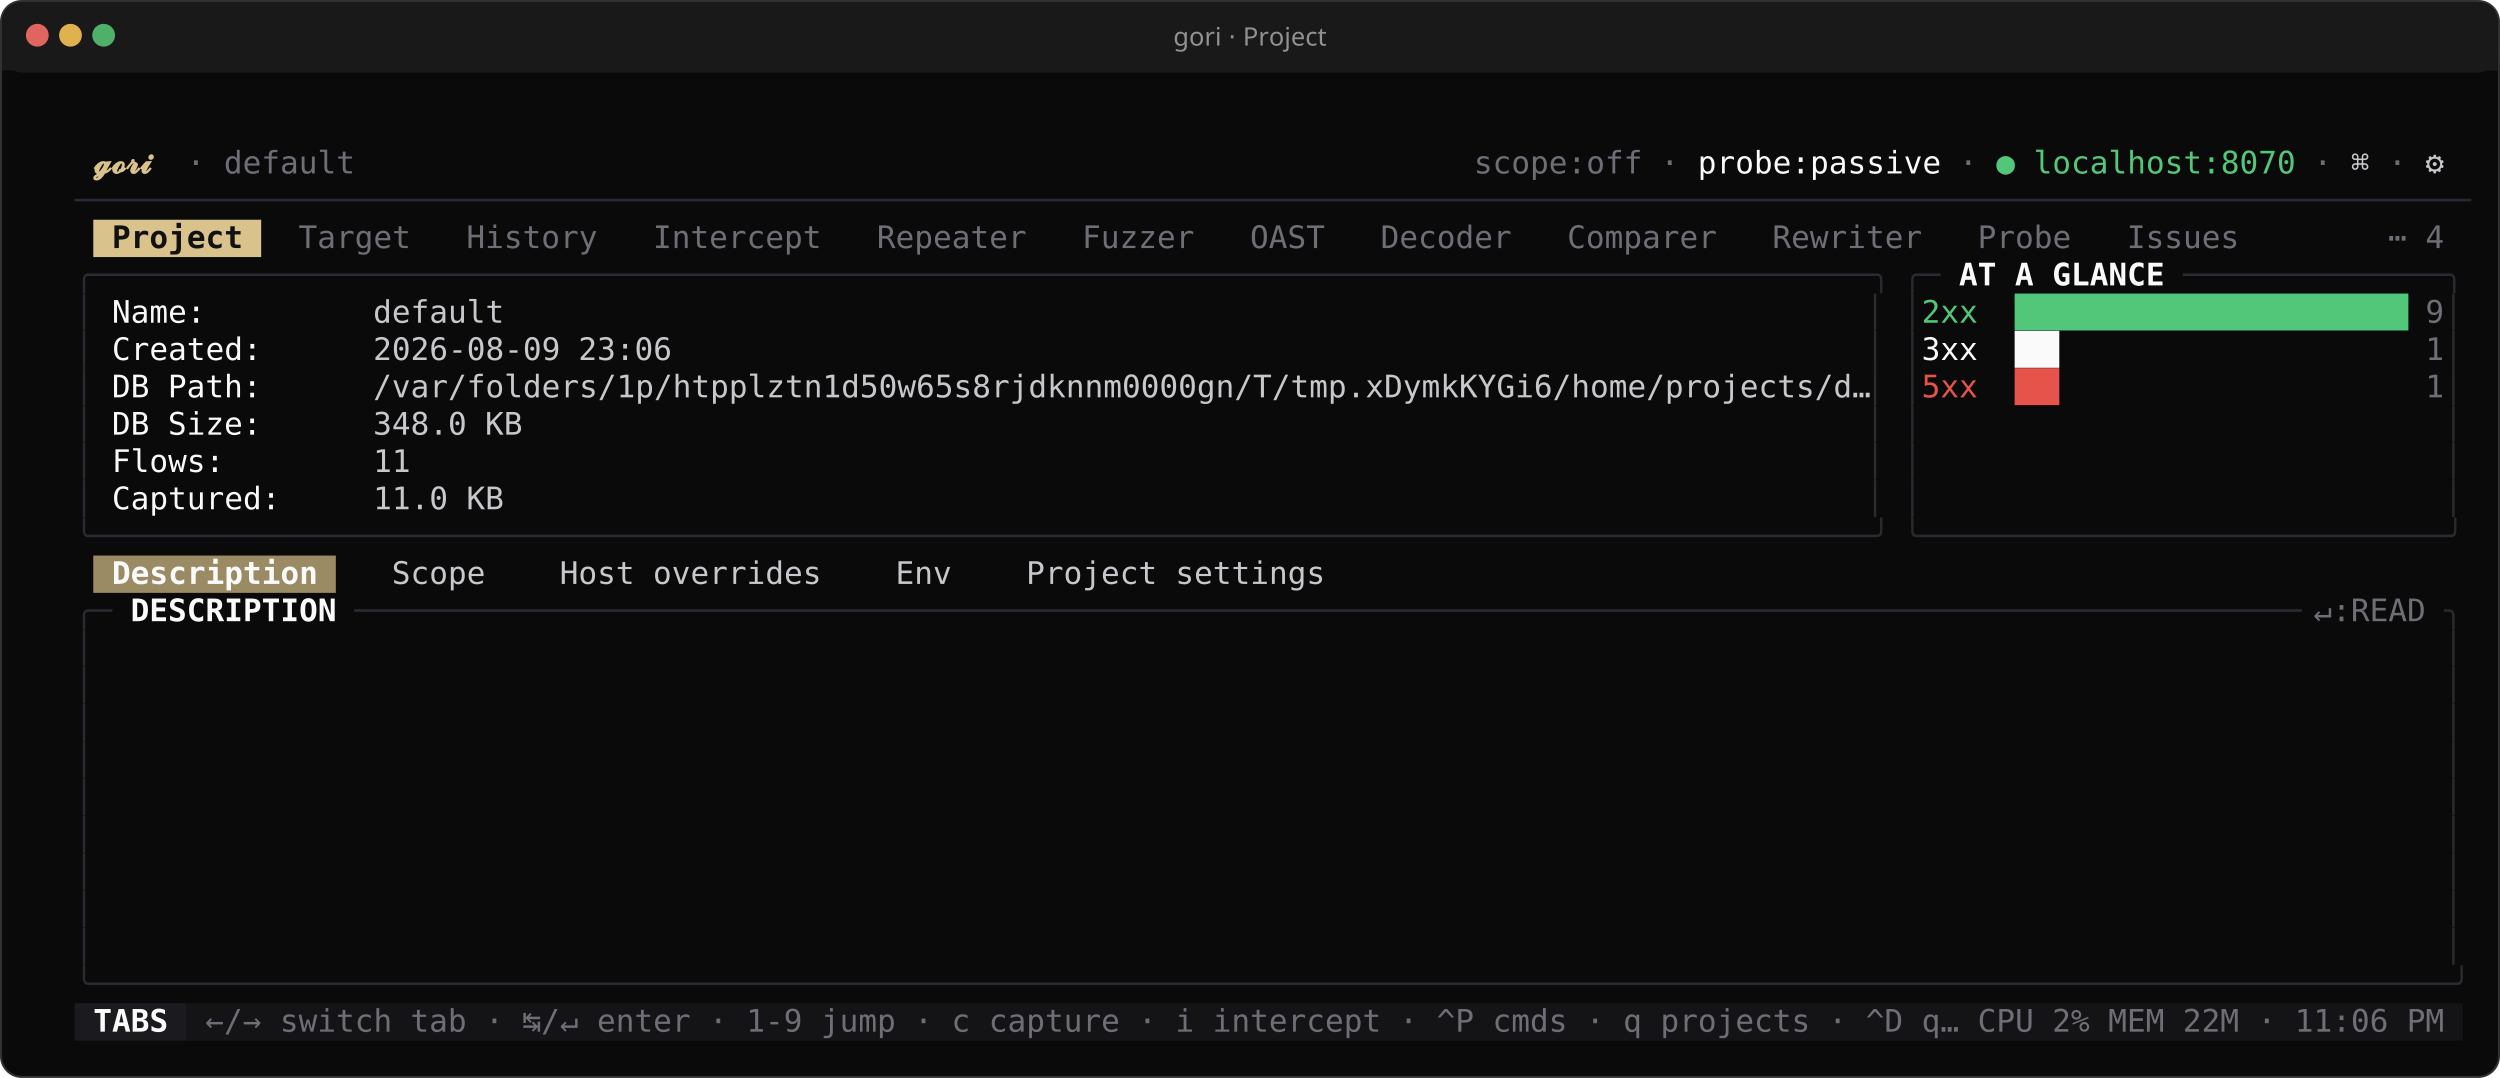
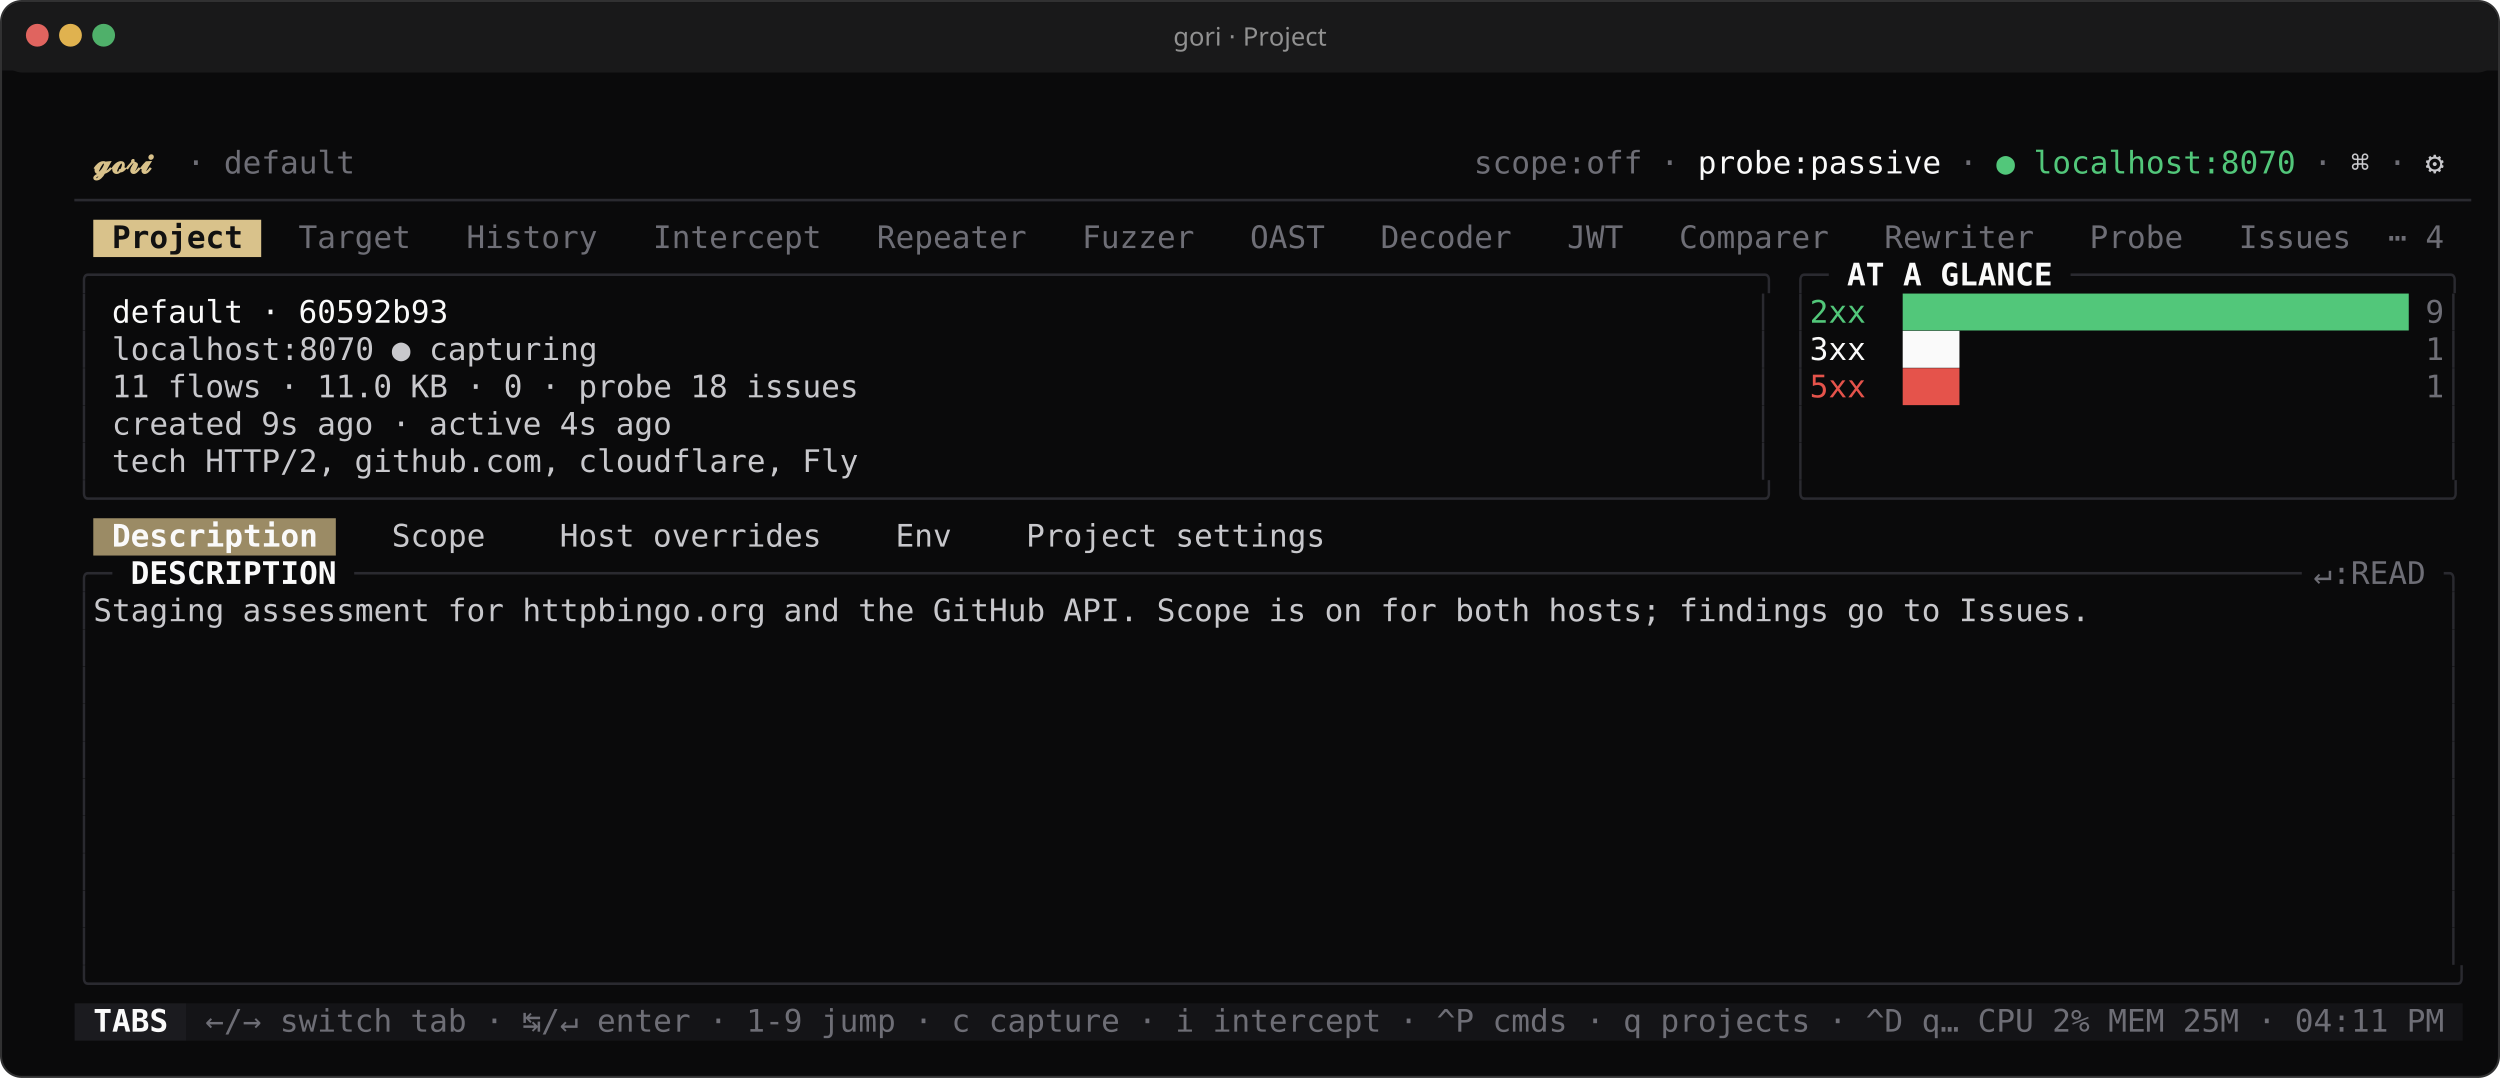
<svg xmlns="http://www.w3.org/2000/svg" width="1206" height="520" viewBox="0 0 1206.0 520.0" font-family="ui-monospace,'SF Mono','JetBrains Mono',Menlo,Consolas,monospace" font-size="15.0px" role="img" aria-label="gori · Project">
  <rect x="0.5" y="0.5" width="1205.0" height="519.0" rx="10" ry="10" fill="#0a0a0b" stroke="#313132" stroke-width="1" />
  <rect x="1" y="1" width="1204.0" height="34.0" rx="10" ry="10" fill="#19191a" />
  <rect x="1" y="24.0" width="1204.0" height="10" fill="#19191a" />
  <circle cx="18.0" cy="17.0" r="5.5" fill="#e0645f" />
  <circle cx="34.0" cy="17.0" r="5.5" fill="#e0b24f" />
  <circle cx="50.0" cy="17.0" r="5.5" fill="#4fb06a" />
  <text x="603.0" y="22.0" text-anchor="middle" fill="#919191" font-family="'Apple Symbols','Segoe UI Symbol','Cambria Math','STIX Two Math','Noto Sans Math','DejaVu Sans',ui-monospace,'SF Mono','JetBrains Mono',Menlo,Consolas,monospace" font-size="12.3px">gori · Project</text>
  <rect x="45.00" y="106.00" width="81.00" height="18.00" fill="#d9c28b" />
-   <rect x="45.00" y="268.00" width="117.00" height="18.00" fill="#9b8b65" />
+   <rect x="45.00" y="250.00" width="117.00" height="18.00" fill="#9b8b65" />
  <rect x="36.00" y="484.00" width="54.00" height="18.00" fill="#1b1b1f" />
  <rect x="90.00" y="484.00" width="1098.00" height="18.00" fill="#141417" />
  <text x="45.00" y="83.68" textLength="36.00" lengthAdjust="spacingAndGlyphs" fill="#d9c28b" font-weight="700" xml:space="preserve">𝓰𝓸𝓻𝓲</text>
  <text x="90.00" y="83.68" textLength="9.00" lengthAdjust="spacingAndGlyphs" fill="#6e6e76" xml:space="preserve">·</text>
  <text x="108.00" y="83.68" textLength="63.00" lengthAdjust="spacingAndGlyphs" fill="#6e6e76" xml:space="preserve">default</text>
  <text x="711.00" y="83.68" textLength="81.00" lengthAdjust="spacingAndGlyphs" fill="#6e6e76" xml:space="preserve">scope:off</text>
  <text x="801.00" y="83.68" textLength="9.00" lengthAdjust="spacingAndGlyphs" fill="#6e6e76" xml:space="preserve">·</text>
  <text x="819.00" y="83.68" textLength="117.00" lengthAdjust="spacingAndGlyphs" fill="#fafafa" xml:space="preserve">probe:passive</text>
  <text x="945.00" y="83.68" textLength="9.00" lengthAdjust="spacingAndGlyphs" fill="#6e6e76" xml:space="preserve">·</text>
  <text x="963.00" y="83.68" textLength="9.00" lengthAdjust="spacingAndGlyphs" fill="#52c77a" xml:space="preserve">●</text>
  <text x="981.00" y="83.68" textLength="126.00" lengthAdjust="spacingAndGlyphs" fill="#52c77a" xml:space="preserve">localhost:8070</text>
  <text x="1116.00" y="83.68" textLength="9.00" lengthAdjust="spacingAndGlyphs" fill="#6e6e76" xml:space="preserve">·</text>
  <text x="1134.00" y="83.68" textLength="9.00" lengthAdjust="spacingAndGlyphs" fill="#c8c8cc" xml:space="preserve">⌘</text>
  <text x="1152.00" y="83.68" textLength="9.00" lengthAdjust="spacingAndGlyphs" fill="#6e6e76" xml:space="preserve">·</text>
  <text x="1170.00" y="83.68" textLength="9.00" lengthAdjust="spacingAndGlyphs" fill="#c8c8cc" xml:space="preserve">⚙</text>
  <text x="36.00" y="101.68" textLength="1152.00" lengthAdjust="spacingAndGlyphs" fill="#2a2a30" xml:space="preserve">────────────────────────────────────────────────────────────────────────────────────────────────────────────────────────────────</text>
  <text x="54.00" y="119.68" textLength="63.00" lengthAdjust="spacingAndGlyphs" fill="#111111" font-weight="700" xml:space="preserve">Project</text>
  <text x="144.00" y="119.68" textLength="54.00" lengthAdjust="spacingAndGlyphs" fill="#6e6e76" xml:space="preserve">Target</text>
  <text x="225.00" y="119.68" textLength="63.00" lengthAdjust="spacingAndGlyphs" fill="#6e6e76" xml:space="preserve">History</text>
  <text x="315.00" y="119.68" textLength="81.00" lengthAdjust="spacingAndGlyphs" fill="#6e6e76" xml:space="preserve">Intercept</text>
  <text x="423.00" y="119.68" textLength="72.00" lengthAdjust="spacingAndGlyphs" fill="#6e6e76" xml:space="preserve">Repeater</text>
  <text x="522.00" y="119.68" textLength="54.00" lengthAdjust="spacingAndGlyphs" fill="#6e6e76" xml:space="preserve">Fuzzer</text>
  <text x="603.00" y="119.68" textLength="36.00" lengthAdjust="spacingAndGlyphs" fill="#6e6e76" xml:space="preserve">OAST</text>
  <text x="666.00" y="119.68" textLength="63.00" lengthAdjust="spacingAndGlyphs" fill="#6e6e76" xml:space="preserve">Decoder</text>
-   <text x="756.00" y="119.68" textLength="72.00" lengthAdjust="spacingAndGlyphs" fill="#6e6e76" xml:space="preserve">Comparer</text>
-   <text x="855.00" y="119.68" textLength="72.00" lengthAdjust="spacingAndGlyphs" fill="#6e6e76" xml:space="preserve">Rewriter</text>
-   <text x="954.00" y="119.68" textLength="45.00" lengthAdjust="spacingAndGlyphs" fill="#6e6e76" xml:space="preserve">Probe</text>
-   <text x="1026.00" y="119.68" textLength="54.00" lengthAdjust="spacingAndGlyphs" fill="#6e6e76" xml:space="preserve">Issues</text>
+   <text x="756.00" y="119.68" textLength="27.00" lengthAdjust="spacingAndGlyphs" fill="#6e6e76" xml:space="preserve">JWT</text>
+   <text x="810.00" y="119.68" textLength="72.00" lengthAdjust="spacingAndGlyphs" fill="#6e6e76" xml:space="preserve">Comparer</text>
+   <text x="909.00" y="119.68" textLength="72.00" lengthAdjust="spacingAndGlyphs" fill="#6e6e76" xml:space="preserve">Rewriter</text>
+   <text x="1008.00" y="119.68" textLength="45.00" lengthAdjust="spacingAndGlyphs" fill="#6e6e76" xml:space="preserve">Probe</text>
+   <text x="1080.00" y="119.68" textLength="54.00" lengthAdjust="spacingAndGlyphs" fill="#6e6e76" xml:space="preserve">Issues</text>
  <text x="1152.00" y="119.68" textLength="9.00" lengthAdjust="spacingAndGlyphs" fill="#6e6e76" xml:space="preserve">⋯</text>
  <text x="1170.00" y="119.68" textLength="9.00" lengthAdjust="spacingAndGlyphs" fill="#6e6e76" xml:space="preserve">4</text>
-   <text x="36.00" y="137.68" textLength="873.00" lengthAdjust="spacingAndGlyphs" fill="#2a2a30" xml:space="preserve">╭───────────────────────────────────────────────────────────────────────────────────────────────╮</text>
-   <text x="918.00" y="137.68" textLength="18.00" lengthAdjust="spacingAndGlyphs" fill="#2a2a30" xml:space="preserve">╭─</text>
-   <text x="945.00" y="137.68" textLength="18.00" lengthAdjust="spacingAndGlyphs" fill="#fafafa" font-weight="700" xml:space="preserve">AT</text>
-   <text x="972.00" y="137.68" textLength="9.00" lengthAdjust="spacingAndGlyphs" fill="#fafafa" font-weight="700" xml:space="preserve">A</text>
-   <text x="990.00" y="137.68" textLength="54.00" lengthAdjust="spacingAndGlyphs" fill="#fafafa" font-weight="700" xml:space="preserve">GLANCE</text>
-   <text x="1053.00" y="137.68" textLength="135.00" lengthAdjust="spacingAndGlyphs" fill="#2a2a30" xml:space="preserve">──────────────╮</text>
+   <text x="36.00" y="137.68" textLength="819.00" lengthAdjust="spacingAndGlyphs" fill="#2a2a30" xml:space="preserve">╭─────────────────────────────────────────────────────────────────────────────────────────╮</text>
+   <text x="864.00" y="137.68" textLength="18.00" lengthAdjust="spacingAndGlyphs" fill="#2a2a30" xml:space="preserve">╭─</text>
+   <text x="891.00" y="137.68" textLength="18.00" lengthAdjust="spacingAndGlyphs" fill="#fafafa" font-weight="700" xml:space="preserve">AT</text>
+   <text x="918.00" y="137.68" textLength="9.00" lengthAdjust="spacingAndGlyphs" fill="#fafafa" font-weight="700" xml:space="preserve">A</text>
+   <text x="936.00" y="137.68" textLength="54.00" lengthAdjust="spacingAndGlyphs" fill="#fafafa" font-weight="700" xml:space="preserve">GLANCE</text>
+   <text x="999.00" y="137.68" textLength="189.00" lengthAdjust="spacingAndGlyphs" fill="#2a2a30" xml:space="preserve">────────────────────╮</text>
  <text x="36.00" y="155.68" textLength="9.00" lengthAdjust="spacingAndGlyphs" fill="#2a2a30" xml:space="preserve">│</text>
-   <text x="54.00" y="155.68" textLength="45.00" lengthAdjust="spacingAndGlyphs" fill="#fafafa" xml:space="preserve">Name:</text>
-   <text x="180.00" y="155.68" textLength="63.00" lengthAdjust="spacingAndGlyphs" fill="#c8c8cc" xml:space="preserve">default</text>
-   <text x="900.00" y="155.68" textLength="9.00" lengthAdjust="spacingAndGlyphs" fill="#2a2a30" xml:space="preserve">│</text>
-   <text x="918.00" y="155.68" textLength="9.00" lengthAdjust="spacingAndGlyphs" fill="#2a2a30" xml:space="preserve">│</text>
-   <text x="927.00" y="155.68" textLength="27.00" lengthAdjust="spacingAndGlyphs" fill="#52c77a" xml:space="preserve">2xx</text>
-   <text x="972.00" y="155.68" textLength="189.00" lengthAdjust="spacingAndGlyphs" fill="#52c77a" xml:space="preserve">█████████████████████</text>
+   <text x="54.00" y="155.68" textLength="63.00" lengthAdjust="spacingAndGlyphs" fill="#fafafa" xml:space="preserve">default</text>
+   <text x="126.00" y="155.68" textLength="9.00" lengthAdjust="spacingAndGlyphs" fill="#fafafa" xml:space="preserve">·</text>
+   <text x="144.00" y="155.68" textLength="72.00" lengthAdjust="spacingAndGlyphs" fill="#fafafa" xml:space="preserve">60592b93</text>
+   <text x="846.00" y="155.68" textLength="9.00" lengthAdjust="spacingAndGlyphs" fill="#2a2a30" xml:space="preserve">│</text>
+   <text x="864.00" y="155.68" textLength="9.00" lengthAdjust="spacingAndGlyphs" fill="#2a2a30" xml:space="preserve">│</text>
+   <text x="873.00" y="155.68" textLength="27.00" lengthAdjust="spacingAndGlyphs" fill="#52c77a" xml:space="preserve">2xx</text>
+   <text x="918.00" y="155.68" textLength="243.00" lengthAdjust="spacingAndGlyphs" fill="#52c77a" xml:space="preserve">███████████████████████████</text>
  <text x="1170.00" y="155.68" textLength="9.00" lengthAdjust="spacingAndGlyphs" fill="#6e6e76" xml:space="preserve">9</text>
  <text x="1179.00" y="155.68" textLength="9.00" lengthAdjust="spacingAndGlyphs" fill="#2a2a30" xml:space="preserve">│</text>
  <text x="36.00" y="173.68" textLength="9.00" lengthAdjust="spacingAndGlyphs" fill="#2a2a30" xml:space="preserve">│</text>
-   <text x="54.00" y="173.68" textLength="72.00" lengthAdjust="spacingAndGlyphs" fill="#fafafa" xml:space="preserve">Created:</text>
-   <text x="180.00" y="173.68" textLength="90.00" lengthAdjust="spacingAndGlyphs" fill="#c8c8cc" xml:space="preserve">2026-08-09</text>
-   <text x="279.00" y="173.68" textLength="45.00" lengthAdjust="spacingAndGlyphs" fill="#c8c8cc" xml:space="preserve">23:06</text>
-   <text x="900.00" y="173.68" textLength="9.00" lengthAdjust="spacingAndGlyphs" fill="#2a2a30" xml:space="preserve">│</text>
-   <text x="918.00" y="173.68" textLength="9.00" lengthAdjust="spacingAndGlyphs" fill="#2a2a30" xml:space="preserve">│</text>
-   <text x="927.00" y="173.68" textLength="27.00" lengthAdjust="spacingAndGlyphs" fill="#fafafa" xml:space="preserve">3xx</text>
-   <text x="972.00" y="173.68" textLength="27.00" lengthAdjust="spacingAndGlyphs" fill="#fafafa" xml:space="preserve">██▍</text>
+   <text x="54.00" y="173.68" textLength="126.00" lengthAdjust="spacingAndGlyphs" fill="#c8c8cc" xml:space="preserve">localhost:8070</text>
+   <text x="189.00" y="173.68" textLength="9.00" lengthAdjust="spacingAndGlyphs" fill="#c8c8cc" xml:space="preserve">●</text>
+   <text x="207.00" y="173.68" textLength="81.00" lengthAdjust="spacingAndGlyphs" fill="#c8c8cc" xml:space="preserve">capturing</text>
+   <text x="846.00" y="173.68" textLength="9.00" lengthAdjust="spacingAndGlyphs" fill="#2a2a30" xml:space="preserve">│</text>
+   <text x="864.00" y="173.68" textLength="9.00" lengthAdjust="spacingAndGlyphs" fill="#2a2a30" xml:space="preserve">│</text>
+   <text x="873.00" y="173.68" textLength="27.00" lengthAdjust="spacingAndGlyphs" fill="#fafafa" xml:space="preserve">3xx</text>
+   <text x="918.00" y="173.68" textLength="27.00" lengthAdjust="spacingAndGlyphs" fill="#fafafa" xml:space="preserve">███</text>
  <text x="1170.00" y="173.68" textLength="9.00" lengthAdjust="spacingAndGlyphs" fill="#6e6e76" xml:space="preserve">1</text>
  <text x="1179.00" y="173.68" textLength="9.00" lengthAdjust="spacingAndGlyphs" fill="#2a2a30" xml:space="preserve">│</text>
  <text x="36.00" y="191.68" textLength="9.00" lengthAdjust="spacingAndGlyphs" fill="#2a2a30" xml:space="preserve">│</text>
-   <text x="54.00" y="191.68" textLength="18.00" lengthAdjust="spacingAndGlyphs" fill="#fafafa" xml:space="preserve">DB</text>
-   <text x="81.00" y="191.68" textLength="45.00" lengthAdjust="spacingAndGlyphs" fill="#fafafa" xml:space="preserve">Path:</text>
-   <text x="180.00" y="191.68" textLength="720.00" lengthAdjust="spacingAndGlyphs" fill="#c8c8cc" xml:space="preserve">/var/folders/1p/htpplztn1d50w65s8rjdknnm0000gn/T/tmp.xDymkKYGi6/home/projects/d…</text>
-   <text x="900.00" y="191.68" textLength="9.00" lengthAdjust="spacingAndGlyphs" fill="#2a2a30" xml:space="preserve">│</text>
-   <text x="918.00" y="191.68" textLength="9.00" lengthAdjust="spacingAndGlyphs" fill="#2a2a30" xml:space="preserve">│</text>
-   <text x="927.00" y="191.68" textLength="27.00" lengthAdjust="spacingAndGlyphs" fill="#e5534b" xml:space="preserve">5xx</text>
-   <text x="972.00" y="191.68" textLength="27.00" lengthAdjust="spacingAndGlyphs" fill="#e5534b" xml:space="preserve">██▍</text>
+   <text x="54.00" y="191.68" textLength="18.00" lengthAdjust="spacingAndGlyphs" fill="#c8c8cc" xml:space="preserve">11</text>
+   <text x="81.00" y="191.68" textLength="45.00" lengthAdjust="spacingAndGlyphs" fill="#c8c8cc" xml:space="preserve">flows</text>
+   <text x="135.00" y="191.68" textLength="9.00" lengthAdjust="spacingAndGlyphs" fill="#c8c8cc" xml:space="preserve">·</text>
+   <text x="153.00" y="191.68" textLength="36.00" lengthAdjust="spacingAndGlyphs" fill="#c8c8cc" xml:space="preserve">11.0</text>
+   <text x="198.00" y="191.68" textLength="18.00" lengthAdjust="spacingAndGlyphs" fill="#c8c8cc" xml:space="preserve">KB</text>
+   <text x="225.00" y="191.68" textLength="9.00" lengthAdjust="spacingAndGlyphs" fill="#c8c8cc" xml:space="preserve">·</text>
+   <text x="243.00" y="191.68" textLength="9.00" lengthAdjust="spacingAndGlyphs" fill="#c8c8cc" xml:space="preserve">0</text>
+   <text x="261.00" y="191.68" textLength="9.00" lengthAdjust="spacingAndGlyphs" fill="#c8c8cc" xml:space="preserve">·</text>
+   <text x="279.00" y="191.68" textLength="45.00" lengthAdjust="spacingAndGlyphs" fill="#c8c8cc" xml:space="preserve">probe</text>
+   <text x="333.00" y="191.68" textLength="18.00" lengthAdjust="spacingAndGlyphs" fill="#c8c8cc" xml:space="preserve">18</text>
+   <text x="360.00" y="191.68" textLength="54.00" lengthAdjust="spacingAndGlyphs" fill="#c8c8cc" xml:space="preserve">issues</text>
+   <text x="846.00" y="191.68" textLength="9.00" lengthAdjust="spacingAndGlyphs" fill="#2a2a30" xml:space="preserve">│</text>
+   <text x="864.00" y="191.68" textLength="9.00" lengthAdjust="spacingAndGlyphs" fill="#2a2a30" xml:space="preserve">│</text>
+   <text x="873.00" y="191.68" textLength="27.00" lengthAdjust="spacingAndGlyphs" fill="#e5534b" xml:space="preserve">5xx</text>
+   <text x="918.00" y="191.68" textLength="27.00" lengthAdjust="spacingAndGlyphs" fill="#e5534b" xml:space="preserve">███</text>
  <text x="1170.00" y="191.68" textLength="9.00" lengthAdjust="spacingAndGlyphs" fill="#6e6e76" xml:space="preserve">1</text>
  <text x="1179.00" y="191.68" textLength="9.00" lengthAdjust="spacingAndGlyphs" fill="#2a2a30" xml:space="preserve">│</text>
  <text x="36.00" y="209.68" textLength="9.00" lengthAdjust="spacingAndGlyphs" fill="#2a2a30" xml:space="preserve">│</text>
-   <text x="54.00" y="209.68" textLength="18.00" lengthAdjust="spacingAndGlyphs" fill="#fafafa" xml:space="preserve">DB</text>
-   <text x="81.00" y="209.68" textLength="45.00" lengthAdjust="spacingAndGlyphs" fill="#fafafa" xml:space="preserve">Size:</text>
-   <text x="180.00" y="209.68" textLength="45.00" lengthAdjust="spacingAndGlyphs" fill="#c8c8cc" xml:space="preserve">348.0</text>
-   <text x="234.00" y="209.68" textLength="18.00" lengthAdjust="spacingAndGlyphs" fill="#c8c8cc" xml:space="preserve">KB</text>
-   <text x="900.00" y="209.68" textLength="9.00" lengthAdjust="spacingAndGlyphs" fill="#2a2a30" xml:space="preserve">│</text>
-   <text x="918.00" y="209.68" textLength="9.00" lengthAdjust="spacingAndGlyphs" fill="#2a2a30" xml:space="preserve">│</text>
+   <text x="54.00" y="209.68" textLength="63.00" lengthAdjust="spacingAndGlyphs" fill="#c8c8cc" xml:space="preserve">created</text>
+   <text x="126.00" y="209.68" textLength="18.00" lengthAdjust="spacingAndGlyphs" fill="#c8c8cc" xml:space="preserve">9s</text>
+   <text x="153.00" y="209.68" textLength="27.00" lengthAdjust="spacingAndGlyphs" fill="#c8c8cc" xml:space="preserve">ago</text>
+   <text x="189.00" y="209.68" textLength="9.00" lengthAdjust="spacingAndGlyphs" fill="#c8c8cc" xml:space="preserve">·</text>
+   <text x="207.00" y="209.68" textLength="54.00" lengthAdjust="spacingAndGlyphs" fill="#c8c8cc" xml:space="preserve">active</text>
+   <text x="270.00" y="209.68" textLength="18.00" lengthAdjust="spacingAndGlyphs" fill="#c8c8cc" xml:space="preserve">4s</text>
+   <text x="297.00" y="209.68" textLength="27.00" lengthAdjust="spacingAndGlyphs" fill="#c8c8cc" xml:space="preserve">ago</text>
+   <text x="846.00" y="209.68" textLength="9.00" lengthAdjust="spacingAndGlyphs" fill="#2a2a30" xml:space="preserve">│</text>
+   <text x="864.00" y="209.68" textLength="9.00" lengthAdjust="spacingAndGlyphs" fill="#2a2a30" xml:space="preserve">│</text>
  <text x="1179.00" y="209.68" textLength="9.00" lengthAdjust="spacingAndGlyphs" fill="#2a2a30" xml:space="preserve">│</text>
  <text x="36.00" y="227.68" textLength="9.00" lengthAdjust="spacingAndGlyphs" fill="#2a2a30" xml:space="preserve">│</text>
-   <text x="54.00" y="227.68" textLength="54.00" lengthAdjust="spacingAndGlyphs" fill="#fafafa" xml:space="preserve">Flows:</text>
-   <text x="180.00" y="227.68" textLength="18.00" lengthAdjust="spacingAndGlyphs" fill="#c8c8cc" xml:space="preserve">11</text>
-   <text x="900.00" y="227.68" textLength="9.00" lengthAdjust="spacingAndGlyphs" fill="#2a2a30" xml:space="preserve">│</text>
-   <text x="918.00" y="227.68" textLength="9.00" lengthAdjust="spacingAndGlyphs" fill="#2a2a30" xml:space="preserve">│</text>
+   <text x="54.00" y="227.68" textLength="36.00" lengthAdjust="spacingAndGlyphs" fill="#c8c8cc" xml:space="preserve">tech</text>
+   <text x="99.00" y="227.68" textLength="63.00" lengthAdjust="spacingAndGlyphs" fill="#c8c8cc" xml:space="preserve">HTTP/2,</text>
+   <text x="171.00" y="227.68" textLength="99.00" lengthAdjust="spacingAndGlyphs" fill="#c8c8cc" xml:space="preserve">github.com,</text>
+   <text x="279.00" y="227.68" textLength="99.00" lengthAdjust="spacingAndGlyphs" fill="#c8c8cc" xml:space="preserve">cloudflare,</text>
+   <text x="387.00" y="227.68" textLength="27.00" lengthAdjust="spacingAndGlyphs" fill="#c8c8cc" xml:space="preserve">Fly</text>
+   <text x="846.00" y="227.68" textLength="9.00" lengthAdjust="spacingAndGlyphs" fill="#2a2a30" xml:space="preserve">│</text>
+   <text x="864.00" y="227.68" textLength="9.00" lengthAdjust="spacingAndGlyphs" fill="#2a2a30" xml:space="preserve">│</text>
  <text x="1179.00" y="227.68" textLength="9.00" lengthAdjust="spacingAndGlyphs" fill="#2a2a30" xml:space="preserve">│</text>
-   <text x="36.00" y="245.68" textLength="9.00" lengthAdjust="spacingAndGlyphs" fill="#2a2a30" xml:space="preserve">│</text>
-   <text x="54.00" y="245.68" textLength="81.00" lengthAdjust="spacingAndGlyphs" fill="#fafafa" xml:space="preserve">Captured:</text>
-   <text x="180.00" y="245.68" textLength="36.00" lengthAdjust="spacingAndGlyphs" fill="#c8c8cc" xml:space="preserve">11.0</text>
-   <text x="225.00" y="245.68" textLength="18.00" lengthAdjust="spacingAndGlyphs" fill="#c8c8cc" xml:space="preserve">KB</text>
-   <text x="900.00" y="245.68" textLength="9.00" lengthAdjust="spacingAndGlyphs" fill="#2a2a30" xml:space="preserve">│</text>
-   <text x="918.00" y="245.68" textLength="9.00" lengthAdjust="spacingAndGlyphs" fill="#2a2a30" xml:space="preserve">│</text>
-   <text x="1179.00" y="245.68" textLength="9.00" lengthAdjust="spacingAndGlyphs" fill="#2a2a30" xml:space="preserve">│</text>
-   <text x="36.00" y="263.68" textLength="873.00" lengthAdjust="spacingAndGlyphs" fill="#2a2a30" xml:space="preserve">╰───────────────────────────────────────────────────────────────────────────────────────────────╯</text>
-   <text x="918.00" y="263.68" textLength="270.00" lengthAdjust="spacingAndGlyphs" fill="#2a2a30" xml:space="preserve">╰────────────────────────────╯</text>
-   <text x="54.00" y="281.68" textLength="99.00" lengthAdjust="spacingAndGlyphs" fill="#fafafa" font-weight="700" xml:space="preserve">Description</text>
-   <text x="189.00" y="281.68" textLength="45.00" lengthAdjust="spacingAndGlyphs" fill="#c8c8cc" xml:space="preserve">Scope</text>
-   <text x="270.00" y="281.68" textLength="36.00" lengthAdjust="spacingAndGlyphs" fill="#c8c8cc" xml:space="preserve">Host</text>
-   <text x="315.00" y="281.68" textLength="81.00" lengthAdjust="spacingAndGlyphs" fill="#c8c8cc" xml:space="preserve">overrides</text>
-   <text x="432.00" y="281.68" textLength="27.00" lengthAdjust="spacingAndGlyphs" fill="#c8c8cc" xml:space="preserve">Env</text>
-   <text x="495.00" y="281.68" textLength="63.00" lengthAdjust="spacingAndGlyphs" fill="#c8c8cc" xml:space="preserve">Project</text>
-   <text x="567.00" y="281.68" textLength="72.00" lengthAdjust="spacingAndGlyphs" fill="#c8c8cc" xml:space="preserve">settings</text>
-   <text x="36.00" y="299.68" textLength="18.00" lengthAdjust="spacingAndGlyphs" fill="#2a2a30" xml:space="preserve">╭─</text>
-   <text x="63.00" y="299.68" textLength="99.00" lengthAdjust="spacingAndGlyphs" fill="#fafafa" font-weight="700" xml:space="preserve">DESCRIPTION</text>
-   <text x="171.00" y="299.68" textLength="936.00" lengthAdjust="spacingAndGlyphs" fill="#2a2a30" xml:space="preserve">────────────────────────────────────────────────────────────────────────────────────────────────────────</text>
-   <text x="1116.00" y="299.68" textLength="54.00" lengthAdjust="spacingAndGlyphs" fill="#6e6e76" xml:space="preserve">↵:READ</text>
-   <text x="1179.00" y="299.68" textLength="9.00" lengthAdjust="spacingAndGlyphs" fill="#2a2a30" xml:space="preserve">╮</text>
+   <text x="36.00" y="245.68" textLength="819.00" lengthAdjust="spacingAndGlyphs" fill="#2a2a30" xml:space="preserve">╰─────────────────────────────────────────────────────────────────────────────────────────╯</text>
+   <text x="864.00" y="245.68" textLength="324.00" lengthAdjust="spacingAndGlyphs" fill="#2a2a30" xml:space="preserve">╰──────────────────────────────────╯</text>
+   <text x="54.00" y="263.68" textLength="99.00" lengthAdjust="spacingAndGlyphs" fill="#fafafa" font-weight="700" xml:space="preserve">Description</text>
+   <text x="189.00" y="263.68" textLength="45.00" lengthAdjust="spacingAndGlyphs" fill="#c8c8cc" xml:space="preserve">Scope</text>
+   <text x="270.00" y="263.68" textLength="36.00" lengthAdjust="spacingAndGlyphs" fill="#c8c8cc" xml:space="preserve">Host</text>
+   <text x="315.00" y="263.68" textLength="81.00" lengthAdjust="spacingAndGlyphs" fill="#c8c8cc" xml:space="preserve">overrides</text>
+   <text x="432.00" y="263.68" textLength="27.00" lengthAdjust="spacingAndGlyphs" fill="#c8c8cc" xml:space="preserve">Env</text>
+   <text x="495.00" y="263.68" textLength="63.00" lengthAdjust="spacingAndGlyphs" fill="#c8c8cc" xml:space="preserve">Project</text>
+   <text x="567.00" y="263.68" textLength="72.00" lengthAdjust="spacingAndGlyphs" fill="#c8c8cc" xml:space="preserve">settings</text>
+   <text x="36.00" y="281.68" textLength="18.00" lengthAdjust="spacingAndGlyphs" fill="#2a2a30" xml:space="preserve">╭─</text>
+   <text x="63.00" y="281.68" textLength="99.00" lengthAdjust="spacingAndGlyphs" fill="#fafafa" font-weight="700" xml:space="preserve">DESCRIPTION</text>
+   <text x="171.00" y="281.68" textLength="936.00" lengthAdjust="spacingAndGlyphs" fill="#2a2a30" xml:space="preserve">────────────────────────────────────────────────────────────────────────────────────────────────────────</text>
+   <text x="1116.00" y="281.68" textLength="54.00" lengthAdjust="spacingAndGlyphs" fill="#6e6e76" xml:space="preserve">↵:READ</text>
+   <text x="1179.00" y="281.68" textLength="9.00" lengthAdjust="spacingAndGlyphs" fill="#2a2a30" xml:space="preserve">╮</text>
+   <text x="36.00" y="299.68" textLength="9.00" lengthAdjust="spacingAndGlyphs" fill="#2a2a30" xml:space="preserve">│</text>
+   <text x="45.00" y="299.68" textLength="63.00" lengthAdjust="spacingAndGlyphs" fill="#c8c8cc" xml:space="preserve">Staging</text>
+   <text x="117.00" y="299.68" textLength="90.00" lengthAdjust="spacingAndGlyphs" fill="#c8c8cc" xml:space="preserve">assessment</text>
+   <text x="216.00" y="299.68" textLength="27.00" lengthAdjust="spacingAndGlyphs" fill="#c8c8cc" xml:space="preserve">for</text>
+   <text x="252.00" y="299.68" textLength="117.00" lengthAdjust="spacingAndGlyphs" fill="#c8c8cc" xml:space="preserve">httpbingo.org</text>
+   <text x="378.00" y="299.68" textLength="27.00" lengthAdjust="spacingAndGlyphs" fill="#c8c8cc" xml:space="preserve">and</text>
+   <text x="414.00" y="299.68" textLength="27.00" lengthAdjust="spacingAndGlyphs" fill="#c8c8cc" xml:space="preserve">the</text>
+   <text x="450.00" y="299.68" textLength="54.00" lengthAdjust="spacingAndGlyphs" fill="#c8c8cc" xml:space="preserve">GitHub</text>
+   <text x="513.00" y="299.68" textLength="36.00" lengthAdjust="spacingAndGlyphs" fill="#c8c8cc" xml:space="preserve">API.</text>
+   <text x="558.00" y="299.68" textLength="45.00" lengthAdjust="spacingAndGlyphs" fill="#c8c8cc" xml:space="preserve">Scope</text>
+   <text x="612.00" y="299.68" textLength="18.00" lengthAdjust="spacingAndGlyphs" fill="#c8c8cc" xml:space="preserve">is</text>
+   <text x="639.00" y="299.68" textLength="18.00" lengthAdjust="spacingAndGlyphs" fill="#c8c8cc" xml:space="preserve">on</text>
+   <text x="666.00" y="299.68" textLength="27.00" lengthAdjust="spacingAndGlyphs" fill="#c8c8cc" xml:space="preserve">for</text>
+   <text x="702.00" y="299.68" textLength="36.00" lengthAdjust="spacingAndGlyphs" fill="#c8c8cc" xml:space="preserve">both</text>
+   <text x="747.00" y="299.68" textLength="54.00" lengthAdjust="spacingAndGlyphs" fill="#c8c8cc" xml:space="preserve">hosts;</text>
+   <text x="810.00" y="299.68" textLength="72.00" lengthAdjust="spacingAndGlyphs" fill="#c8c8cc" xml:space="preserve">findings</text>
+   <text x="891.00" y="299.68" textLength="18.00" lengthAdjust="spacingAndGlyphs" fill="#c8c8cc" xml:space="preserve">go</text>
+   <text x="918.00" y="299.68" textLength="18.00" lengthAdjust="spacingAndGlyphs" fill="#c8c8cc" xml:space="preserve">to</text>
+   <text x="945.00" y="299.68" textLength="63.00" lengthAdjust="spacingAndGlyphs" fill="#c8c8cc" xml:space="preserve">Issues.</text>
+   <text x="1179.00" y="299.68" textLength="9.00" lengthAdjust="spacingAndGlyphs" fill="#2a2a30" xml:space="preserve">│</text>
  <text x="36.00" y="317.68" textLength="9.00" lengthAdjust="spacingAndGlyphs" fill="#2a2a30" xml:space="preserve">│</text>
  <text x="1179.00" y="317.68" textLength="9.00" lengthAdjust="spacingAndGlyphs" fill="#2a2a30" xml:space="preserve">│</text>
  <text x="36.00" y="335.68" textLength="9.00" lengthAdjust="spacingAndGlyphs" fill="#2a2a30" xml:space="preserve">│</text>
  <text x="1179.00" y="335.68" textLength="9.00" lengthAdjust="spacingAndGlyphs" fill="#2a2a30" xml:space="preserve">│</text>
  <text x="36.00" y="353.68" textLength="9.00" lengthAdjust="spacingAndGlyphs" fill="#2a2a30" xml:space="preserve">│</text>
  <text x="1179.00" y="353.68" textLength="9.00" lengthAdjust="spacingAndGlyphs" fill="#2a2a30" xml:space="preserve">│</text>
  <text x="36.00" y="371.68" textLength="9.00" lengthAdjust="spacingAndGlyphs" fill="#2a2a30" xml:space="preserve">│</text>
  <text x="1179.00" y="371.68" textLength="9.00" lengthAdjust="spacingAndGlyphs" fill="#2a2a30" xml:space="preserve">│</text>
  <text x="36.00" y="389.68" textLength="9.00" lengthAdjust="spacingAndGlyphs" fill="#2a2a30" xml:space="preserve">│</text>
  <text x="1179.00" y="389.68" textLength="9.00" lengthAdjust="spacingAndGlyphs" fill="#2a2a30" xml:space="preserve">│</text>
  <text x="36.00" y="407.68" textLength="9.00" lengthAdjust="spacingAndGlyphs" fill="#2a2a30" xml:space="preserve">│</text>
  <text x="1179.00" y="407.68" textLength="9.00" lengthAdjust="spacingAndGlyphs" fill="#2a2a30" xml:space="preserve">│</text>
  <text x="36.00" y="425.68" textLength="9.00" lengthAdjust="spacingAndGlyphs" fill="#2a2a30" xml:space="preserve">│</text>
  <text x="1179.00" y="425.68" textLength="9.00" lengthAdjust="spacingAndGlyphs" fill="#2a2a30" xml:space="preserve">│</text>
  <text x="36.00" y="443.68" textLength="9.00" lengthAdjust="spacingAndGlyphs" fill="#2a2a30" xml:space="preserve">│</text>
  <text x="1179.00" y="443.68" textLength="9.00" lengthAdjust="spacingAndGlyphs" fill="#2a2a30" xml:space="preserve">│</text>
  <text x="36.00" y="461.68" textLength="9.00" lengthAdjust="spacingAndGlyphs" fill="#2a2a30" xml:space="preserve">│</text>
  <text x="1179.00" y="461.68" textLength="9.00" lengthAdjust="spacingAndGlyphs" fill="#2a2a30" xml:space="preserve">│</text>
  <text x="36.00" y="479.68" textLength="1152.00" lengthAdjust="spacingAndGlyphs" fill="#2a2a30" xml:space="preserve">╰──────────────────────────────────────────────────────────────────────────────────────────────────────────────────────────────╯</text>
  <text x="45.00" y="497.68" textLength="36.00" lengthAdjust="spacingAndGlyphs" fill="#fafafa" font-weight="700" xml:space="preserve">TABS</text>
  <text x="99.00" y="497.68" textLength="27.00" lengthAdjust="spacingAndGlyphs" fill="#6e6e76" xml:space="preserve">←/→</text>
  <text x="135.00" y="497.68" textLength="54.00" lengthAdjust="spacingAndGlyphs" fill="#6e6e76" xml:space="preserve">switch</text>
  <text x="198.00" y="497.68" textLength="27.00" lengthAdjust="spacingAndGlyphs" fill="#6e6e76" xml:space="preserve">tab</text>
  <text x="234.00" y="497.68" textLength="9.00" lengthAdjust="spacingAndGlyphs" fill="#6e6e76" xml:space="preserve">·</text>
  <text x="252.00" y="497.68" textLength="27.00" lengthAdjust="spacingAndGlyphs" fill="#6e6e76" xml:space="preserve">↹/↵</text>
  <text x="288.00" y="497.68" textLength="45.00" lengthAdjust="spacingAndGlyphs" fill="#6e6e76" xml:space="preserve">enter</text>
  <text x="342.00" y="497.68" textLength="9.00" lengthAdjust="spacingAndGlyphs" fill="#6e6e76" xml:space="preserve">·</text>
  <text x="360.00" y="497.68" textLength="27.00" lengthAdjust="spacingAndGlyphs" fill="#6e6e76" xml:space="preserve">1-9</text>
  <text x="396.00" y="497.68" textLength="36.00" lengthAdjust="spacingAndGlyphs" fill="#6e6e76" xml:space="preserve">jump</text>
  <text x="441.00" y="497.68" textLength="9.00" lengthAdjust="spacingAndGlyphs" fill="#6e6e76" xml:space="preserve">·</text>
  <text x="459.00" y="497.68" textLength="9.00" lengthAdjust="spacingAndGlyphs" fill="#6e6e76" xml:space="preserve">c</text>
  <text x="477.00" y="497.68" textLength="63.00" lengthAdjust="spacingAndGlyphs" fill="#6e6e76" xml:space="preserve">capture</text>
  <text x="549.00" y="497.68" textLength="9.00" lengthAdjust="spacingAndGlyphs" fill="#6e6e76" xml:space="preserve">·</text>
  <text x="567.00" y="497.68" textLength="9.00" lengthAdjust="spacingAndGlyphs" fill="#6e6e76" xml:space="preserve">i</text>
  <text x="585.00" y="497.68" textLength="81.00" lengthAdjust="spacingAndGlyphs" fill="#6e6e76" xml:space="preserve">intercept</text>
  <text x="675.00" y="497.68" textLength="9.00" lengthAdjust="spacingAndGlyphs" fill="#6e6e76" xml:space="preserve">·</text>
  <text x="693.00" y="497.68" textLength="18.00" lengthAdjust="spacingAndGlyphs" fill="#6e6e76" xml:space="preserve">^P</text>
  <text x="720.00" y="497.68" textLength="36.00" lengthAdjust="spacingAndGlyphs" fill="#6e6e76" xml:space="preserve">cmds</text>
  <text x="765.00" y="497.68" textLength="9.00" lengthAdjust="spacingAndGlyphs" fill="#6e6e76" xml:space="preserve">·</text>
  <text x="783.00" y="497.68" textLength="9.00" lengthAdjust="spacingAndGlyphs" fill="#6e6e76" xml:space="preserve">q</text>
  <text x="801.00" y="497.68" textLength="72.00" lengthAdjust="spacingAndGlyphs" fill="#6e6e76" xml:space="preserve">projects</text>
  <text x="882.00" y="497.68" textLength="9.00" lengthAdjust="spacingAndGlyphs" fill="#6e6e76" xml:space="preserve">·</text>
  <text x="900.00" y="497.68" textLength="18.00" lengthAdjust="spacingAndGlyphs" fill="#6e6e76" xml:space="preserve">^D</text>
  <text x="927.00" y="497.68" textLength="18.00" lengthAdjust="spacingAndGlyphs" fill="#6e6e76" xml:space="preserve">q…</text>
  <text x="954.00" y="497.68" textLength="27.00" lengthAdjust="spacingAndGlyphs" fill="#6e6e76" xml:space="preserve">CPU</text>
  <text x="990.00" y="497.68" textLength="18.00" lengthAdjust="spacingAndGlyphs" fill="#6e6e76" xml:space="preserve">2%</text>
  <text x="1017.00" y="497.68" textLength="27.00" lengthAdjust="spacingAndGlyphs" fill="#6e6e76" xml:space="preserve">MEM</text>
-   <text x="1053.00" y="497.68" textLength="27.00" lengthAdjust="spacingAndGlyphs" fill="#6e6e76" xml:space="preserve">22M</text>
+   <text x="1053.00" y="497.68" textLength="27.00" lengthAdjust="spacingAndGlyphs" fill="#6e6e76" xml:space="preserve">25M</text>
  <text x="1089.00" y="497.68" textLength="9.00" lengthAdjust="spacingAndGlyphs" fill="#6e6e76" xml:space="preserve">·</text>
-   <text x="1107.00" y="497.68" textLength="45.00" lengthAdjust="spacingAndGlyphs" fill="#6e6e76" xml:space="preserve">11:06</text>
+   <text x="1107.00" y="497.68" textLength="45.00" lengthAdjust="spacingAndGlyphs" fill="#6e6e76" xml:space="preserve">04:11</text>
  <text x="1161.00" y="497.68" textLength="18.00" lengthAdjust="spacingAndGlyphs" fill="#6e6e76" xml:space="preserve">PM</text>
</svg>
